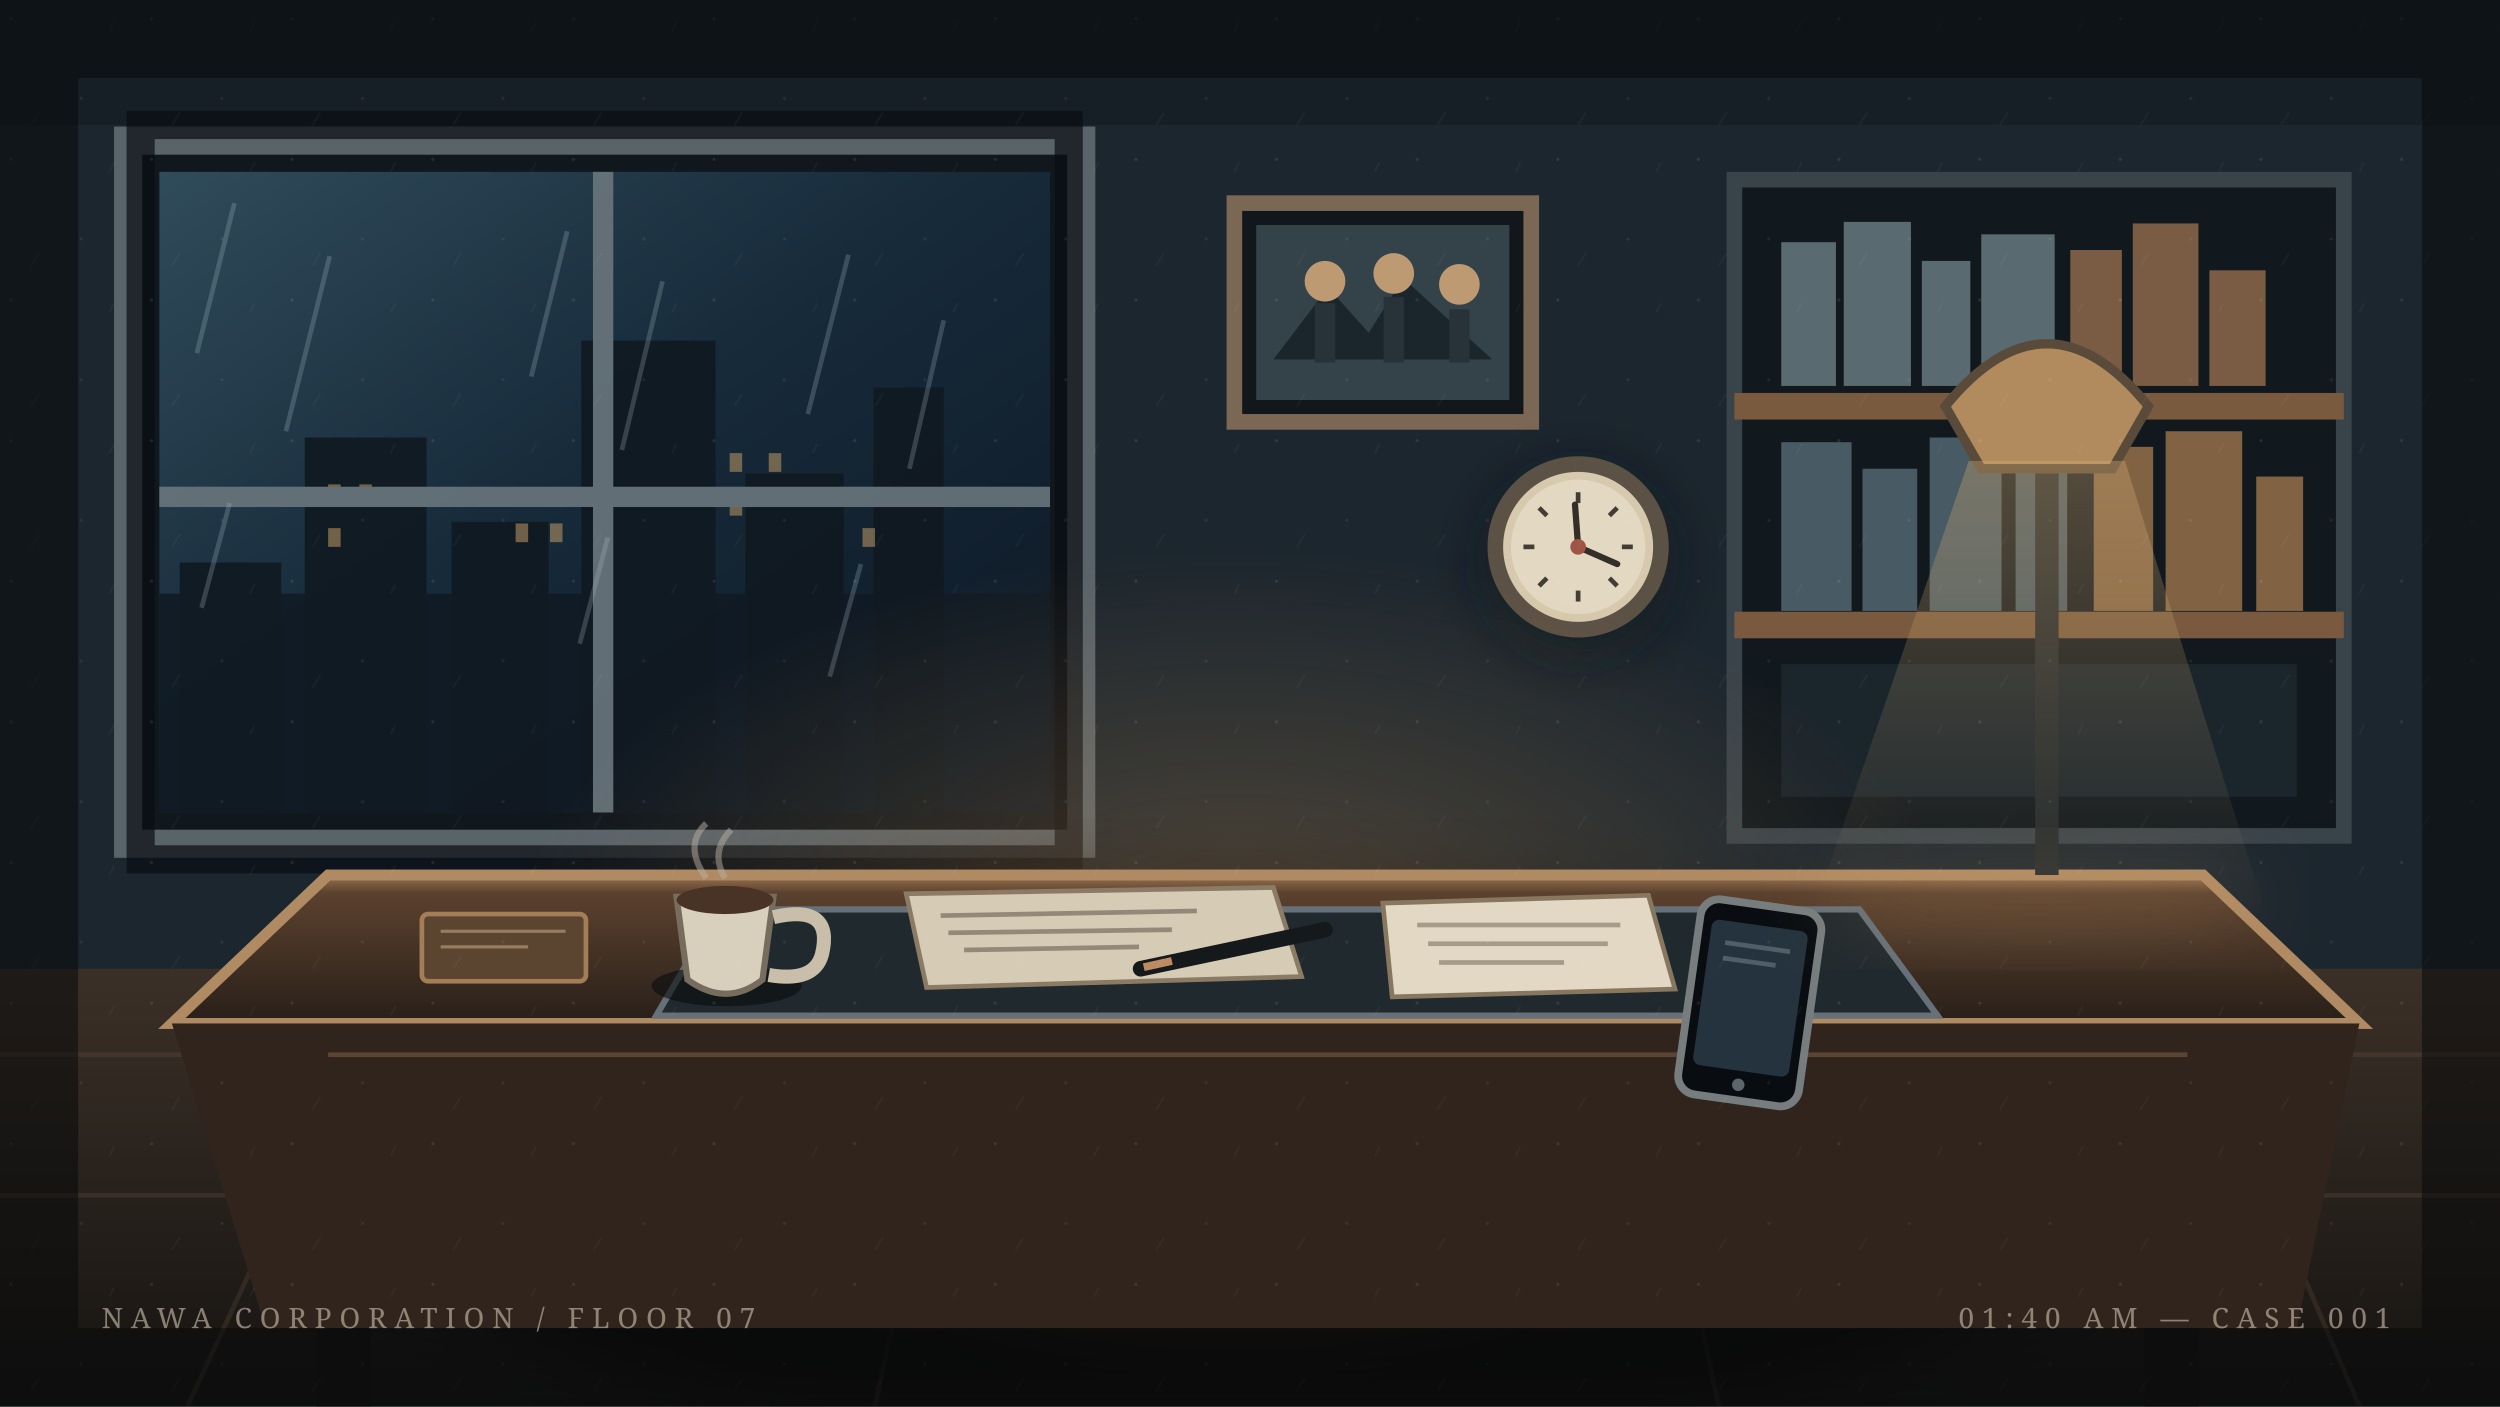
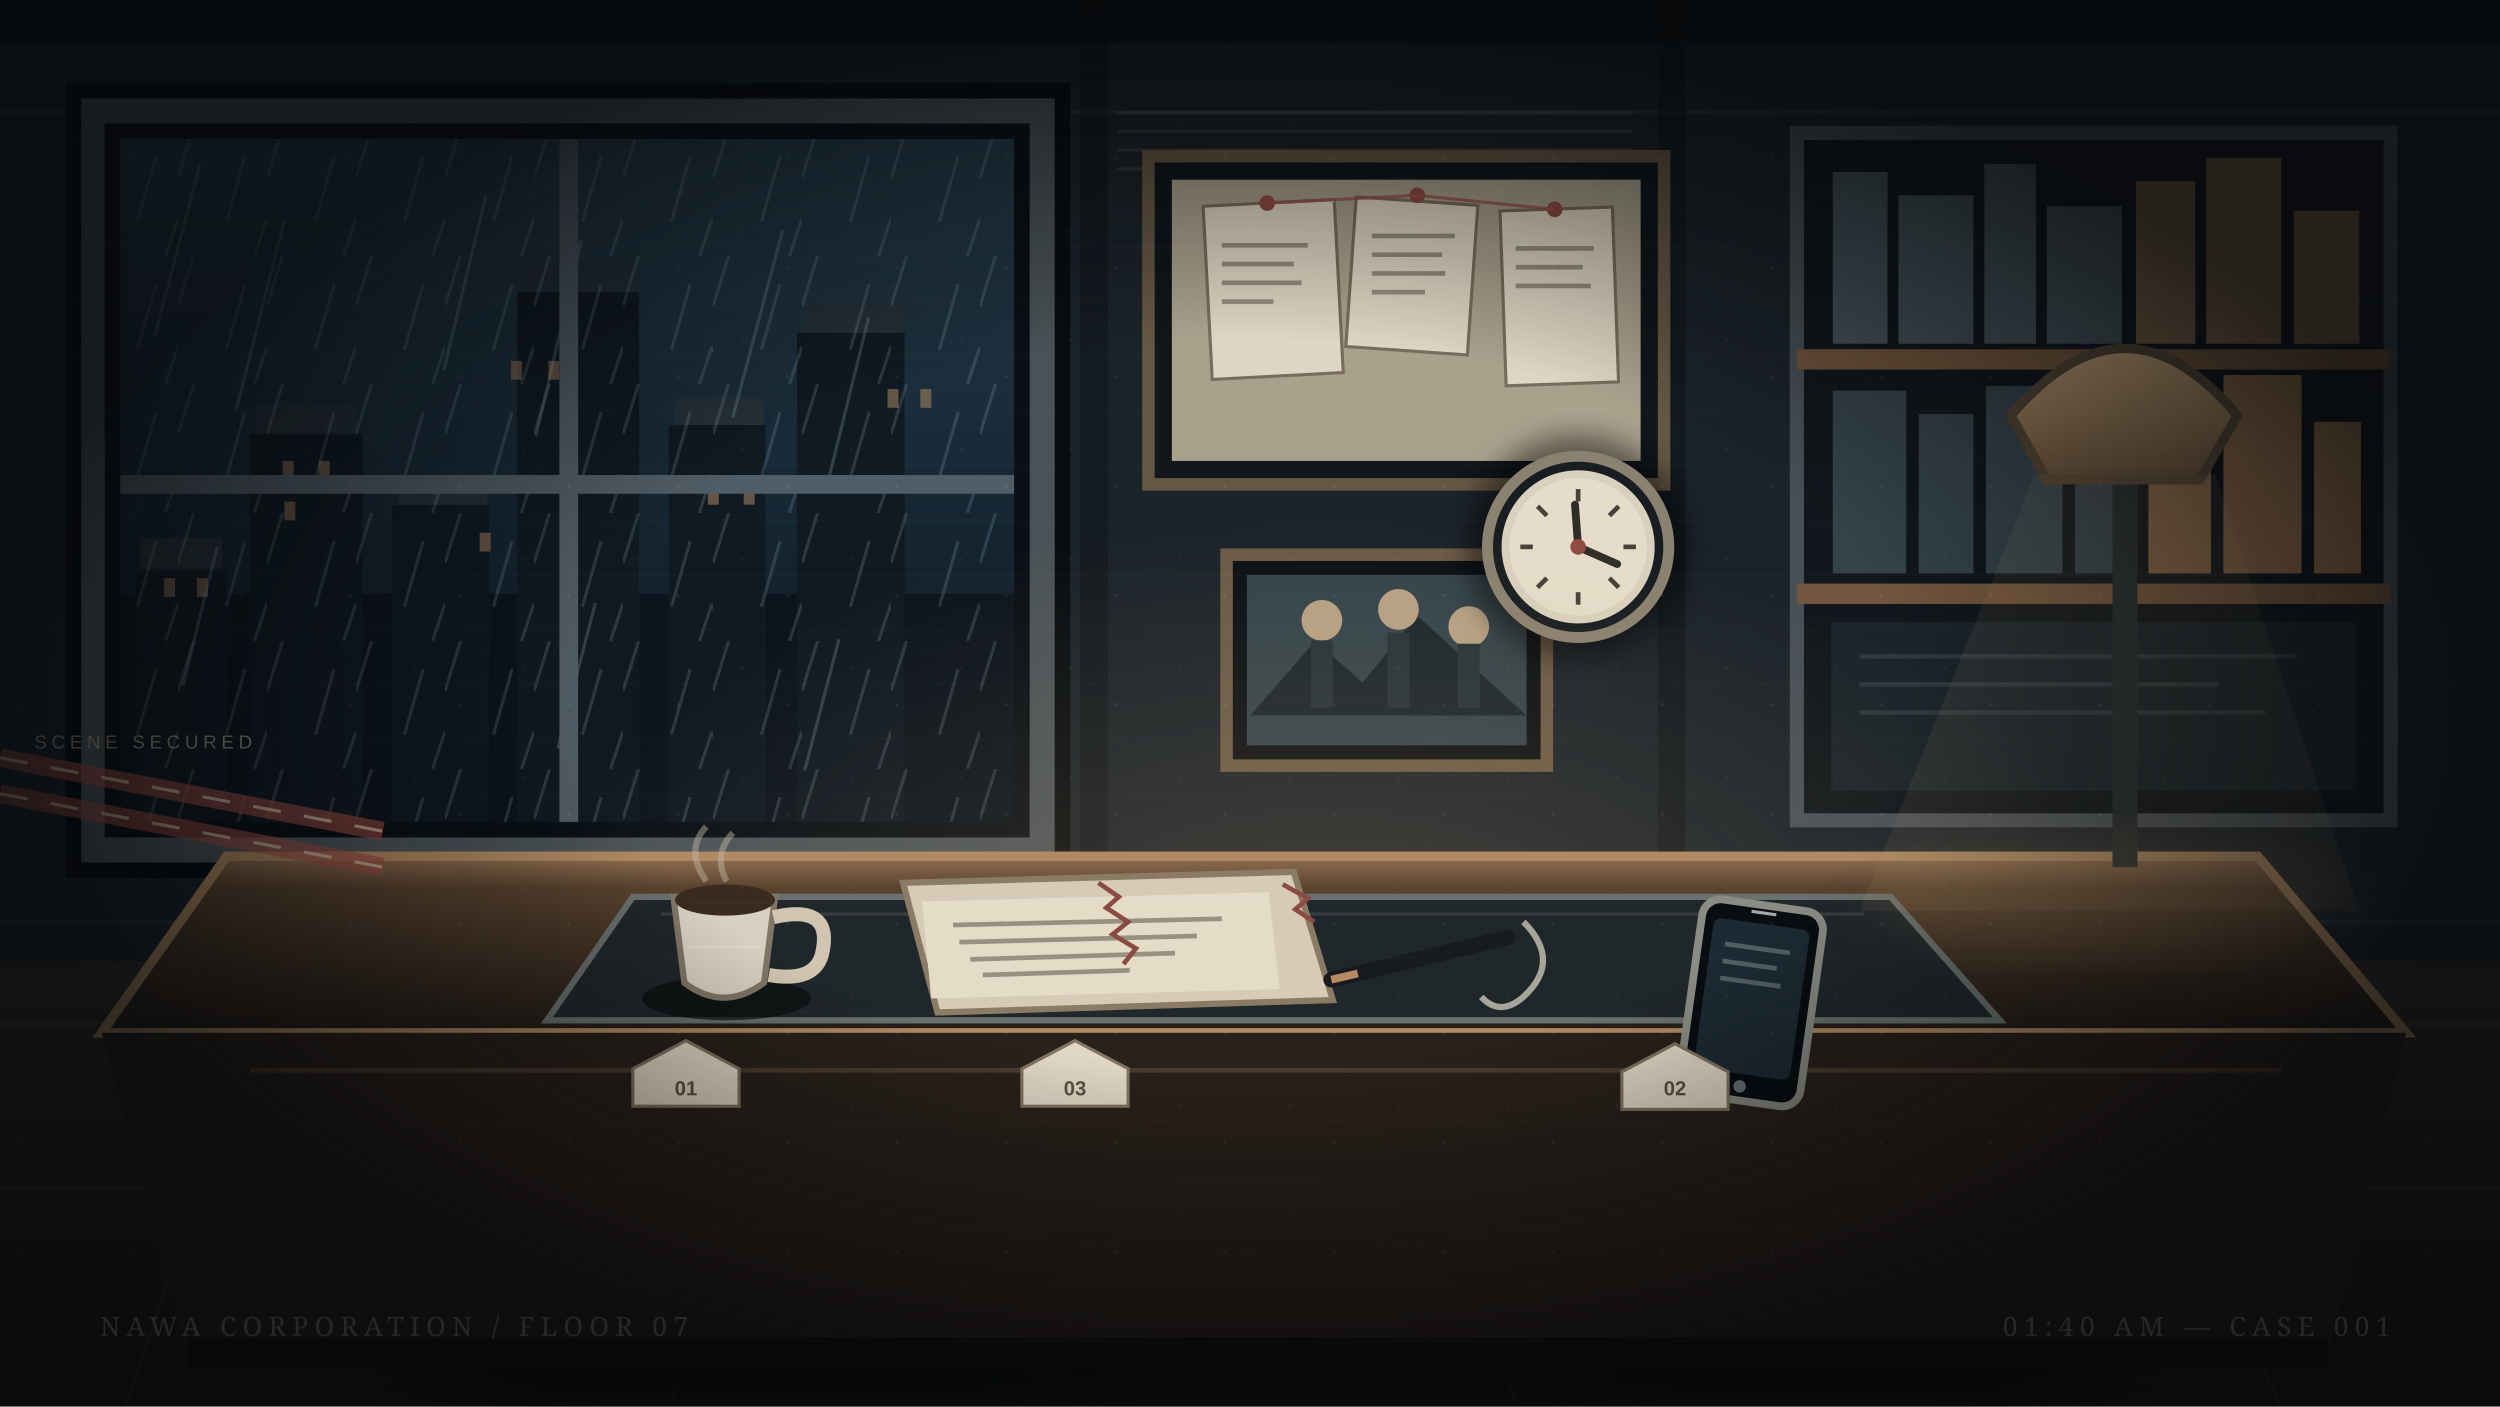
<svg xmlns="http://www.w3.org/2000/svg" width="1600" height="900" viewBox="0 0 1600 900">
  <defs>
-     <linearGradient id="wall" x2="0" y2="1">
-       <stop stop-color="#28343d" />
-       <stop offset=".62" stop-color="#1a232b" />
-       <stop offset="1" stop-color="#101519" />
+     <linearGradient id="backWall" x2="0" y2="1">
+       <stop stop-color="#283039" />
+       <stop offset=".55" stop-color="#171e24" />
+       <stop offset="1" stop-color="#101418" />
    </linearGradient>
    <linearGradient id="floor" x2="0" y2="1">
-       <stop stop-color="#3b3027" />
-       <stop offset="1" stop-color="#151311" />
+       <stop stop-color="#34302b" />
+       <stop offset="1" stop-color="#121314" />
    </linearGradient>
-     <linearGradient id="desk" x2="0" y2="1">
-       <stop stop-color="#9a7450" />
-       <stop offset=".12" stop-color="#5b412e" />
-       <stop offset="1" stop-color="#281f19" />
+     <linearGradient id="wood" x2="0" y2="1">
+       <stop stop-color="#927052" />
+       <stop offset=".18" stop-color="#59432f" />
+       <stop offset="1" stop-color="#241d18" />
    </linearGradient>
-     <linearGradient id="glass" x2="1" y2="1">
-       <stop stop-color="#304b5a" />
-       <stop offset=".45" stop-color="#172b3b" />
-       <stop offset="1" stop-color="#0d1724" />
+     <linearGradient id="window" x2="0" y2="1">
+       <stop stop-color="#263d4c" />
+       <stop offset=".58" stop-color="#152532" />
+       <stop offset="1" stop-color="#101821" />
    </linearGradient>
-     <linearGradient id="lamp" x2="0" y2="1">
-       <stop stop-color="#d6ad73" stop-opacity=".34" />
-       <stop offset="1" stop-color="#d6ad73" stop-opacity="0" />
+     <linearGradient id="lampShade" x2="0" y2="1">
+       <stop stop-color="#c5a477" />
+       <stop offset="1" stop-color="#67513a" />
    </linearGradient>
-     <radialGradient id="pool">
-       <stop stop-color="#c48d50" stop-opacity=".34" />
-       <stop offset="1" stop-color="#c48d50" stop-opacity="0" />
+     <radialGradient id="lampPool">
+       <stop stop-color="#d7b27b" stop-opacity=".24" />
+       <stop offset="1" stop-color="#d7b27b" stop-opacity="0" />
    </radialGradient>
-     <filter id="blur">
-       <feGaussianBlur stdDeviation="24" />
+     <radialGradient id="vignette">
+       <stop offset=".52" stop-color="#000" stop-opacity="0" />
+       <stop offset="1" stop-color="#050709" stop-opacity=".72" />
+     </radialGradient>
+     <filter id="soft">
+       <feGaussianBlur stdDeviation="16" />
    </filter>
-     <filter id="shadow" x="-40%" y="-40%" width="180%" height="180%">
-       <feGaussianBlur stdDeviation="15" />
+     <filter id="shadow">
+       <feGaussianBlur stdDeviation="9" />
    </filter>
-     <pattern id="grain" width="90" height="90" patternUnits="userSpaceOnUse">
-       <circle cx="7" cy="12" r="1" fill="#fff" opacity=".09" />
-       <circle cx="52" cy="63" r="1" fill="#fff" opacity=".07" />
-       <path d="M20 80l5 -8M70 20l3 -6" stroke="#fff" opacity=".04" />
+     <pattern id="wallgrain" width="70" height="70" patternUnits="userSpaceOnUse">
+       <path d="M0 18h70M0 53h70" stroke="#fff" opacity=".018" />
+       <circle cx="14" cy="31" r="1" fill="#fff" opacity=".07" />
+       <circle cx="55" cy="8" r="1" fill="#fff" opacity=".04" />
+     </pattern>
+     <pattern id="rain" width="57" height="82" patternUnits="userSpaceOnUse">
+       <path d="M10 0L0 32M43 18L31 60M57 58L49 82" stroke="#b9d0dc" stroke-width="2" opacity=".17" />
    </pattern>
  </defs>
-   <rect width="1600" height="900" fill="url(#wall)" />
-   <path d="M0 0H1600V670H0Z" fill="#1c262e" />
-   <path d="M0 0H1600V80H0Z" fill="#11181e" opacity=".5" />
-   <rect x="82" y="90" width="610" height="450" fill="#10171d" stroke="#59636a" stroke-width="18" />
-   <rect x="102" y="110" width="570" height="410" fill="url(#glass)" />
-   <g opacity=".9">
-     <path d="M102 380h570v140H102Z" fill="#101923" />
-     <path d="M115 360h65v160h-65zm80-80h78v240h-78zm94 54h62v186h-62zm83-116h86v302h-86zm105 85h63v217h-63zm82-55h45v272h-45z" fill="#101820" />
-     <g fill="#d0a56a" opacity=".55">
-       <path d="M210 310h8v12h-8zm20 0h8v12h-8zm-20 28h8v12h-8zm120-3h8v12h-8zm22 0h8v12h-8zm115-45h8v12h-8zm25 0h8v12h-8zm-25 28h8v12h-8zm85 20h8v12h-8z" />
-     </g>
-     <path d="M386 110V520M102 318H672" stroke="#69767c" stroke-width="13" />
-   </g>
-   <g stroke="#a9c1cd" stroke-width="3" opacity=".25">
-     <path d="M150 130l-24 96m85-62l-28 112m180-128l-23 93m84-61l-26 108m145-125l-26 102m87-60l-22 95m-435 22l-18 67m260-45l-18 68m180-51l-20 72" />
-   </g>
-   <rect x="90" y="80" width="594" height="470" fill="none" stroke="#080d12" stroke-width="18" opacity=".7" />
-   <rect x="1110" y="115" width="390" height="420" fill="#12191e" stroke="#39434a" stroke-width="10" />
-   <path d="M1110 260H1500M1110 400H1500" stroke="#795a3e" stroke-width="17" />
-   <g>
-     <g fill="#596a70">
-       <rect x="1140" y="155" width="35" height="92" />
-       <rect x="1180" y="142" width="43" height="105" />
-       <rect x="1230" y="167" width="31" height="80" />
-       <rect x="1268" y="150" width="47" height="97" />
-     </g>
-     <g fill="#795c43">
-       <rect x="1325" y="160" width="33" height="87" />
-       <rect x="1365" y="143" width="42" height="104" />
-       <rect x="1414" y="173" width="36" height="74" />
-     </g>
-     <g fill="#485a63">
-       <rect x="1140" y="283" width="45" height="108" />
-       <rect x="1192" y="300" width="35" height="91" />
-       <rect x="1235" y="280" width="46" height="111" />
-       <rect x="1290" y="294" width="33" height="97" />
-     </g>
-     <g fill="#816344">
-       <rect x="1340" y="286" width="38" height="105" />
-       <rect x="1386" y="276" width="49" height="115" />
-       <rect x="1444" y="305" width="30" height="86" />
-     </g>
-     <g fill="#1b252c">
-       <rect x="1140" y="425" width="330" height="85" />
+   <rect width="1600" height="900" fill="url(#backWall)" />
+   <path d="M0 0H1600V625H0Z" fill="#1b232a" />
+   <path d="M0 0H1600V28H0Z" fill="#0b1014" opacity=".8" />
+   <path d="M0 72H1600M0 590H1600" stroke="#697078" opacity=".18" stroke-width="3" />
+   <rect x="58" y="70" width="610" height="475" fill="#0a1016" stroke="#4b5358" stroke-width="18" />
+   <rect x="77" y="89" width="572" height="437" fill="url(#window)" />
+   <g opacity=".95">
+     <path d="M77 380H649V526H77Z" fill="#0c141c" />
+     <path d="M87 366h58v160H87zm73-88h72v248h-72zm91 45h62v203h-62zm80-136h78v339h-78zm97 85h62v254h-62zm82-59h69v313h-69z" fill="#101922" />
+     <path d="M90 364h52v-20h-52zm74-87h65v-18h-65zm91 46h57v-19h-57zm80-136h72v-20h-72zm97 85h57v-17h-57zm82-59h64v-19h-64z" fill="#26313a" />
+     <g fill="#b28b62" opacity=".55">
+       <path d="M105 370h7v12h-7zm21 0h7v12h-7zm55-75h7v12h-7zm23 0h7v12h-7zm-22 26h7v12h-7zm125 20h7v12h-7zm20-110h7v12h-7zm24 0h7v12h-7zm102 80h7v12h-7zm23 0h7v12h-7zm92-62h7v12h-7zm21 0h7v12h-7z" />
    </g>
  </g>
-   <rect x="790" y="130" width="190" height="140" fill="#11171b" stroke="#7a6854" stroke-width="10" />
-   <rect x="804" y="144" width="162" height="112" fill="#34434a" />
-   <path d="M815 230l35-46 26 29 22-35 57 52z" fill="#1a262b" />
-   <g fill="#bd9a71">
-     <circle cx="848" cy="180" r="13" />
-     <circle cx="892" cy="175" r="13" />
-     <circle cx="934" cy="182" r="13" />
+   <rect x="77" y="89" width="572" height="437" fill="url(#rain)" />
+   <g stroke="#a8c1ce" stroke-width="2" opacity=".23">
+     <path d="M128 105l-29 110m83-74l-31 122m160-138l-27 112m88-83l-29 125m158-132l-32 120m87-64l-27 109m-390 38l-22 89m264-53l-24 93m180-70l-22 84" />
  </g>
-   <path d="M848 194v38m44-42v42m42-34v34" stroke="#283239" stroke-width="13" />
-   <circle cx="1010" cy="360" r="64" fill="#11171a" opacity=".55" filter="url(#shadow)" />
-   <circle cx="1010" cy="350" r="53" fill="#d6c9ad" stroke="#5b5145" stroke-width="10" />
-   <circle cx="1010" cy="350" r="43" fill="#e3d8c2" />
-   <g stroke="#423d35" stroke-width="3">
-     <path d="M1010 315v7m0 56v7m-35-35h7m56 0h7m-60-25l5 5m40 40l5 5m0-50l-5 5m-40 40l-5 5" />
+   <path d="M364 89V526M77 310H649" stroke="#515d66" stroke-width="12" />
+   <path d="M47 58H680V557H47Z" fill="none" stroke="#080d11" stroke-width="10" />
+   <path d="M700 0V590M1070 0V590" stroke="#0c1115" stroke-width="18" opacity=".5" />
+   <g opacity=".2" stroke="#899096" stroke-width="2">
+     <path d="M715 72H1045M715 84H1045M715 96H1045M715 108H1045" />
  </g>
-   <path d="M1010 350l-2-27m2 27l25 11" stroke="#332e28" stroke-width="4" stroke-linecap="round" />
-   <circle cx="1010" cy="350" r="5" fill="#9e5546" />
-   <path d="M0 620L1600 620V900H0Z" fill="url(#floor)" />
-   <path d="M0 675L1600 675M0 765L1600 765M250 620L120 900M620 620L560 900M1040 620L1100 900M1390 620L1510 900" stroke="#75604a" stroke-width="3" opacity=".22" />
-   <ellipse cx="790" cy="740" rx="590" ry="180" fill="#000" opacity=".6" filter="url(#blur)" />
-   <ellipse cx="790" cy="620" rx="470" ry="270" fill="url(#pool)" />
-   <path d="M210 560L1410 560L1510 655L110 655Z" fill="url(#desk)" stroke="#b08a62" stroke-width="7" />
-   <path d="M110 655L1510 655L1470 850L170 850Z" fill="#30241c" />
-   <path d="M210 675H1400" stroke="#c39a6d" stroke-width="3" opacity=".28" />
-   <path d="M220 850V900M1390 850V900" stroke="#17120f" stroke-width="35" />
-   <path d="M460 582L1190 582L1240 650L420 650Z" fill="#20292d" stroke="#657078" stroke-width="4" />
-   <path d="M580 572l235-4 18 57-240 7z" fill="#d6cbb5" stroke="#8b7b65" stroke-width="3" />
-   <path d="M602 586l164-3m-159 14l143-2m-133 13l112-2" stroke="#756c60" stroke-width="3" opacity=".7" />
-   <path d="M885 578l170-5 17 60-181 5z" fill="#e2d8c3" stroke="#88775f" stroke-width="3" />
-   <path d="M907 592h130m-123 12h115m-108 12h80" stroke="#857969" stroke-width="3" opacity=".65" />
-   <g transform="translate(1090 574) rotate(8)">
-     <rect x="0" y="0" width="78" height="126" rx="12" fill="#090d11" stroke="#777d7e" stroke-width="5" />
-     <rect x="8" y="13" width="62" height="94" rx="5" fill="#24333d" />
-     <path d="M18 27h42M18 37h34" stroke="#72818a" stroke-width="3" opacity=".55" />
-     <circle cx="39" cy="116" r="4" fill="#5c6568" />
+   <rect x="1150" y="85" width="380" height="440" fill="#11171c" stroke="#485057" stroke-width="9" />
+   <path d="M1150 230H1530M1150 380H1530" stroke="#73563d" stroke-width="13" />
+   <g>
+     <g fill="#46545c">
+       <rect x="1173" y="110" width="35" height="110" />
+       <rect x="1215" y="125" width="48" height="95" />
+       <rect x="1270" y="105" width="33" height="115" />
+       <rect x="1310" y="132" width="48" height="88" />
+     </g>
+     <g fill="#796047">
+       <rect x="1367" y="116" width="38" height="104" />
+       <rect x="1412" y="101" width="48" height="119" />
+       <rect x="1468" y="135" width="42" height="85" />
+     </g>
+     <g fill="#35434b">
+       <rect x="1173" y="250" width="47" height="117" />
+       <rect x="1228" y="265" width="35" height="102" />
+       <rect x="1271" y="247" width="49" height="120" />
+       <rect x="1328" y="259" width="37" height="108" />
+     </g>
+     <g fill="#876648">
+       <rect x="1375" y="251" width="40" height="116" />
+       <rect x="1423" y="240" width="50" height="127" />
+       <rect x="1481" y="270" width="30" height="97" />
+     </g>
+     <rect x="1172" y="398" width="336" height="108" fill="#1b242a" />
+     <path d="M1190 420h280m-280 18h230m-230 18h260" stroke="#718087" stroke-width="3" opacity=".2" />
+   </g>
+   <rect x="735" y="100" width="330" height="210" fill="#10161a" stroke="#665744" stroke-width="8" />
+   <rect x="750" y="115" width="300" height="180" fill="#aaa18d" />
+   <g fill="#ded5c2" stroke="#786c5a" stroke-width="2">
+     <rect x="770" y="132" width="84" height="111" transform="rotate(-3 770 132)" />
+     <rect x="868" y="126" width="78" height="96" transform="rotate(4 868 126)" />
+     <rect x="960" y="135" width="72" height="112" transform="rotate(-2 960 135)" />
+   </g>
+   <g stroke="#6e665b" stroke-width="3" opacity=".65">
+     <path d="M782 157h55m-55 12h46m-46 12h51m-51 12h33M878 151h53m-53 12h45m-45 12h47m-47 12h34M970 159h50m-50 12h43m-43 12h48" />
+   </g>
+   <g fill="#914b43">
+     <circle cx="811" cy="130" r="5" />
+     <circle cx="907" cy="125" r="5" />
+     <circle cx="995" cy="134" r="5" />
+   </g>
+   <path d="M811 130L907 125L995 134" fill="none" stroke="#9c5148" stroke-width="2" opacity=".8" />
+   <rect x="785" y="355" width="205" height="135" fill="#0b1014" stroke="#6b5a47" stroke-width="8" />
+   <rect x="798" y="368" width="179" height="109" fill="#33434a" />
+   <path d="M800 458l42-48 30 27 35-43 70 64z" fill="#1a252c" />
+   <g fill="#b7a184">
+     <circle cx="846" cy="397" r="13" />
+     <circle cx="895" cy="390" r="13" />
+     <circle cx="940" cy="401" r="13" />
+   </g>
+   <path d="M846 410v43m49-48v48m45-41v41" stroke="#263239" stroke-width="14" />
+   <circle cx="1010" cy="350" r="71" fill="#000" opacity=".48" filter="url(#shadow)" />
+   <circle cx="1010" cy="350" r="58" fill="#171d21" stroke="#8b8170" stroke-width="7" />
+   <circle cx="1010" cy="350" r="49" fill="#d9d0bd" />
+   <circle cx="1010" cy="350" r="44" fill="#e5ddca" />
+   <g stroke="#474139" stroke-width="3">
+     <path d="M1010 313v8m0 58v8m-37-37h8m58 0h8m-63-26l6 6m40 40l6 6m0-52l-6 6m-40 40l-6 6" />
+   </g>
+   <path d="M1010 350l-2-27m2 27l25 11" stroke="#302d28" stroke-width="5" stroke-linecap="round" />
+   <circle cx="1010" cy="350" r="5" fill="#914b43" />
+   <path d="M0 615H1600V900H0Z" fill="url(#floor)" />
+   <path d="M0 655H1600M0 760H1600" stroke="#9b8973" stroke-width="3" opacity=".14" />
+   <g stroke="#9b8973" stroke-width="2" opacity=".12">
+     <path d="M180 615L80 900M480 615L430 900M900 615L970 900M1320 615L1460 900" />
+   </g>
+   <ellipse cx="810" cy="760" rx="660" ry="190" fill="#000" opacity=".68" filter="url(#soft)" />
+   <ellipse cx="850" cy="630" rx="520" ry="300" fill="url(#lampPool)" />
+   <path d="M145 548L1445 548L1540 661L65 661Z" fill="url(#wood)" stroke="#b08a62" stroke-width="6" />
+   <path d="M65 661H1540L1490 866H120Z" fill="#29211b" />
+   <path d="M120 866H1490" stroke="#100e0c" stroke-width="20" />
+   <path d="M160 685H1460" stroke="#b28d67" stroke-width="3" opacity=".24" />
+   <path d="M405 574L1210 574L1280 653L350 653Z" fill="#20272b" stroke="#6b716f" stroke-width="4" />
+   <path d="M423 585L1193 585" stroke="#a1a39b" stroke-width="2" opacity=".18" />
+   <path d="M578 565l250-7 25 82-253 8z" fill="#d5cbb7" stroke="#8b7b65" stroke-width="4" />
+   <path d="M590 577l222-6 7 62-223 6z" fill="#e5dcc8" />
+   <path d="M610 592l172-4m-168 15l152-4m-145 15l131-4m-123 14l94-3" stroke="#777064" stroke-width="3" opacity=".7" />
+   <path d="M703 565l13 9-8 7 14 9-10 8 15 9-8 10" fill="none" stroke="#8a4b42" stroke-width="3" />
+   <path d="M821 566l16 9-8 7 12 8" fill="none" stroke="#8a4b42" stroke-width="3" />
+   <path d="M852 627l113-27" stroke="#171b1d" stroke-width="10" stroke-linecap="round" />
+   <path d="M852 627l17-4" stroke="#b68a62" stroke-width="5" />
+   <path d="M975 590q25 25 0 48q-15 13-27 0" fill="none" stroke="#a7a49a" stroke-width="4" />
+   <g transform="translate(1091 574) rotate(8)">
+     <rect x="0" y="0" width="78" height="126" rx="12" fill="#080d11" stroke="#8a8b84" stroke-width="5" />
+     <rect x="8" y="12" width="62" height="97" rx="5" fill="#1d2a33" />
+     <path d="M17 28h42M17 39h35M17 50h39" stroke="#7d8b8d" stroke-width="3" opacity=".55" />
+     <circle cx="39" cy="117" r="4" fill="#687176" />
+     <path d="M31 5h16" stroke="#a6aaa6" stroke-width="2" />
  </g>
  <g transform="translate(465 574)">
-     <ellipse cx="0" cy="57" rx="48" ry="13" fill="#090b0d" opacity=".6" />
-     <path d="M-32 0h62l-7 53q-23 18-48 0z" fill="#d8d0bd" stroke="#766d5e" stroke-width="4" />
-     <ellipse cx="-1" cy="2" rx="31" ry="9" fill="#493226" />
-     <path d="M30 13q39-9 31 24q-5 18-34 13" fill="none" stroke="#c9bea9" stroke-width="9" />
-     <path d="M-13 -12q-15-21 0-35m12 35q-10-17 4-31" fill="none" stroke="#b9b0a1" stroke-width="4" opacity=".5" />
+     <ellipse cx="0" cy="65" rx="54" ry="14" fill="#080a0b" opacity=".65" />
+     <path d="M-34 0h65l-7 55q-26 19-51 0z" fill="#d8d1c2" stroke="#817666" stroke-width="4" />
+     <ellipse cx="-1" cy="2" rx="32" ry="10" fill="#3b2a20" />
+     <path d="M30 13q39-9 31 24q-5 18-34 13" fill="none" stroke="#d0c5b0" stroke-width="9" />
+     <path d="M-13 -10q-14-20 0-35m13 35q-9-17 4-31" fill="none" stroke="#c3b8a5" stroke-width="4" opacity=".45" />
+     <path d="M-25 32h47" stroke="#f0e8d8" stroke-width="2" opacity=".25" />
  </g>
-   <path d="M1310 560L1310 250" stroke="#242a2d" stroke-width="15" />
-   <path d="M1245 260Q1310 180 1375 260L1352 300H1268Z" fill="#b18b5e" stroke="#594a39" stroke-width="6" />
-   <path d="M1260 295L1160 585H1450L1360 295Z" fill="url(#lamp)" />
-   <ellipse cx="1305" cy="575" rx="145" ry="38" fill="#d5a66d" opacity=".12" filter="url(#blur)" />
-   <path d="M730 620l118-25" stroke="#15191b" stroke-width="10" stroke-linecap="round" />
-   <path d="M732 619l18-4" stroke="#bd8b62" stroke-width="5" />
-   <rect x="270" y="585" width="105" height="43" rx="4" fill="#5b4531" stroke="#a37d55" stroke-width="3" />
-   <path d="M282 596h80m-80 10h56" stroke="#c0a27c" stroke-width="2" opacity=".6" />
-   <rect width="1600" height="900" fill="url(#grain)" />
-   <rect width="1600" height="900" fill="none" stroke="#07090b" stroke-width="100" opacity=".55" />
-   <text x="65" y="850" fill="#c3b7a5" opacity=".65" font-family="Georgia" font-size="18" letter-spacing="5">NAWA CORPORATION / FLOOR 07</text>
-   <text x="1530" y="850" text-anchor="end" fill="#c3b7a5" opacity=".65" font-family="Georgia" font-size="18" letter-spacing="5">01:40 AM — CASE 001</text>
+   <path d="M1360 555V265" stroke="#222a2e" stroke-width="16" />
+   <path d="M1287 266Q1360 180 1432 266L1408 307H1310Z" fill="url(#lampShade)" stroke="#544735" stroke-width="6" />
+   <path d="M1302 304L1190 583H1510L1418 304Z" fill="#d4b07b" opacity=".08" />
+   <ellipse cx="1355" cy="572" rx="155" ry="42" fill="#d6b17b" opacity=".13" filter="url(#soft)" />
+   <g font-family="Arial,sans-serif" font-size="13" font-weight="700" text-anchor="middle">
+     <path d="M405 684l34-18 34 18v24h-68z" fill="#e1d8c6" stroke="#82745e" stroke-width="2" />
+     <text x="439" y="701" fill="#5d5143">01</text>
+     <path d="M1038 686l34-18 34 18v24h-68z" fill="#e1d8c6" stroke="#82745e" stroke-width="2" />
+     <text x="1072" y="701" fill="#5d5143">02</text>
+     <path d="M654 684l34-18 34 18v24h-68z" fill="#e1d8c6" stroke="#82745e" stroke-width="2" />
+     <text x="688" y="701" fill="#5d5143">03</text>
+   </g>
+   <path d="M0 485L245 532M0 508L245 555" stroke="#a14f45" stroke-width="12" opacity=".65" />
+   <path d="M0 485L245 532M0 508L245 555" stroke="#d7c7ae" stroke-width="2" stroke-dasharray="18 15" opacity=".7" />
+   <text x="22" y="479" fill="#d5c4aa" font-family="Arial" font-size="12" letter-spacing="3" opacity=".6">SCENE SECURED</text>
+   <text x="64" y="855" fill="#c9c0b1" opacity=".56" font-family="Georgia" font-size="17" letter-spacing="4">NAWA CORPORATION / FLOOR 07</text>
+   <text x="1530" y="855" text-anchor="end" fill="#c9c0b1" opacity=".56" font-family="Georgia" font-size="17" letter-spacing="4">01:40 AM — CASE 001</text>
+   <rect width="1600" height="900" fill="url(#wallgrain)" />
+   <rect width="1600" height="900" fill="url(#vignette)" />
</svg>
